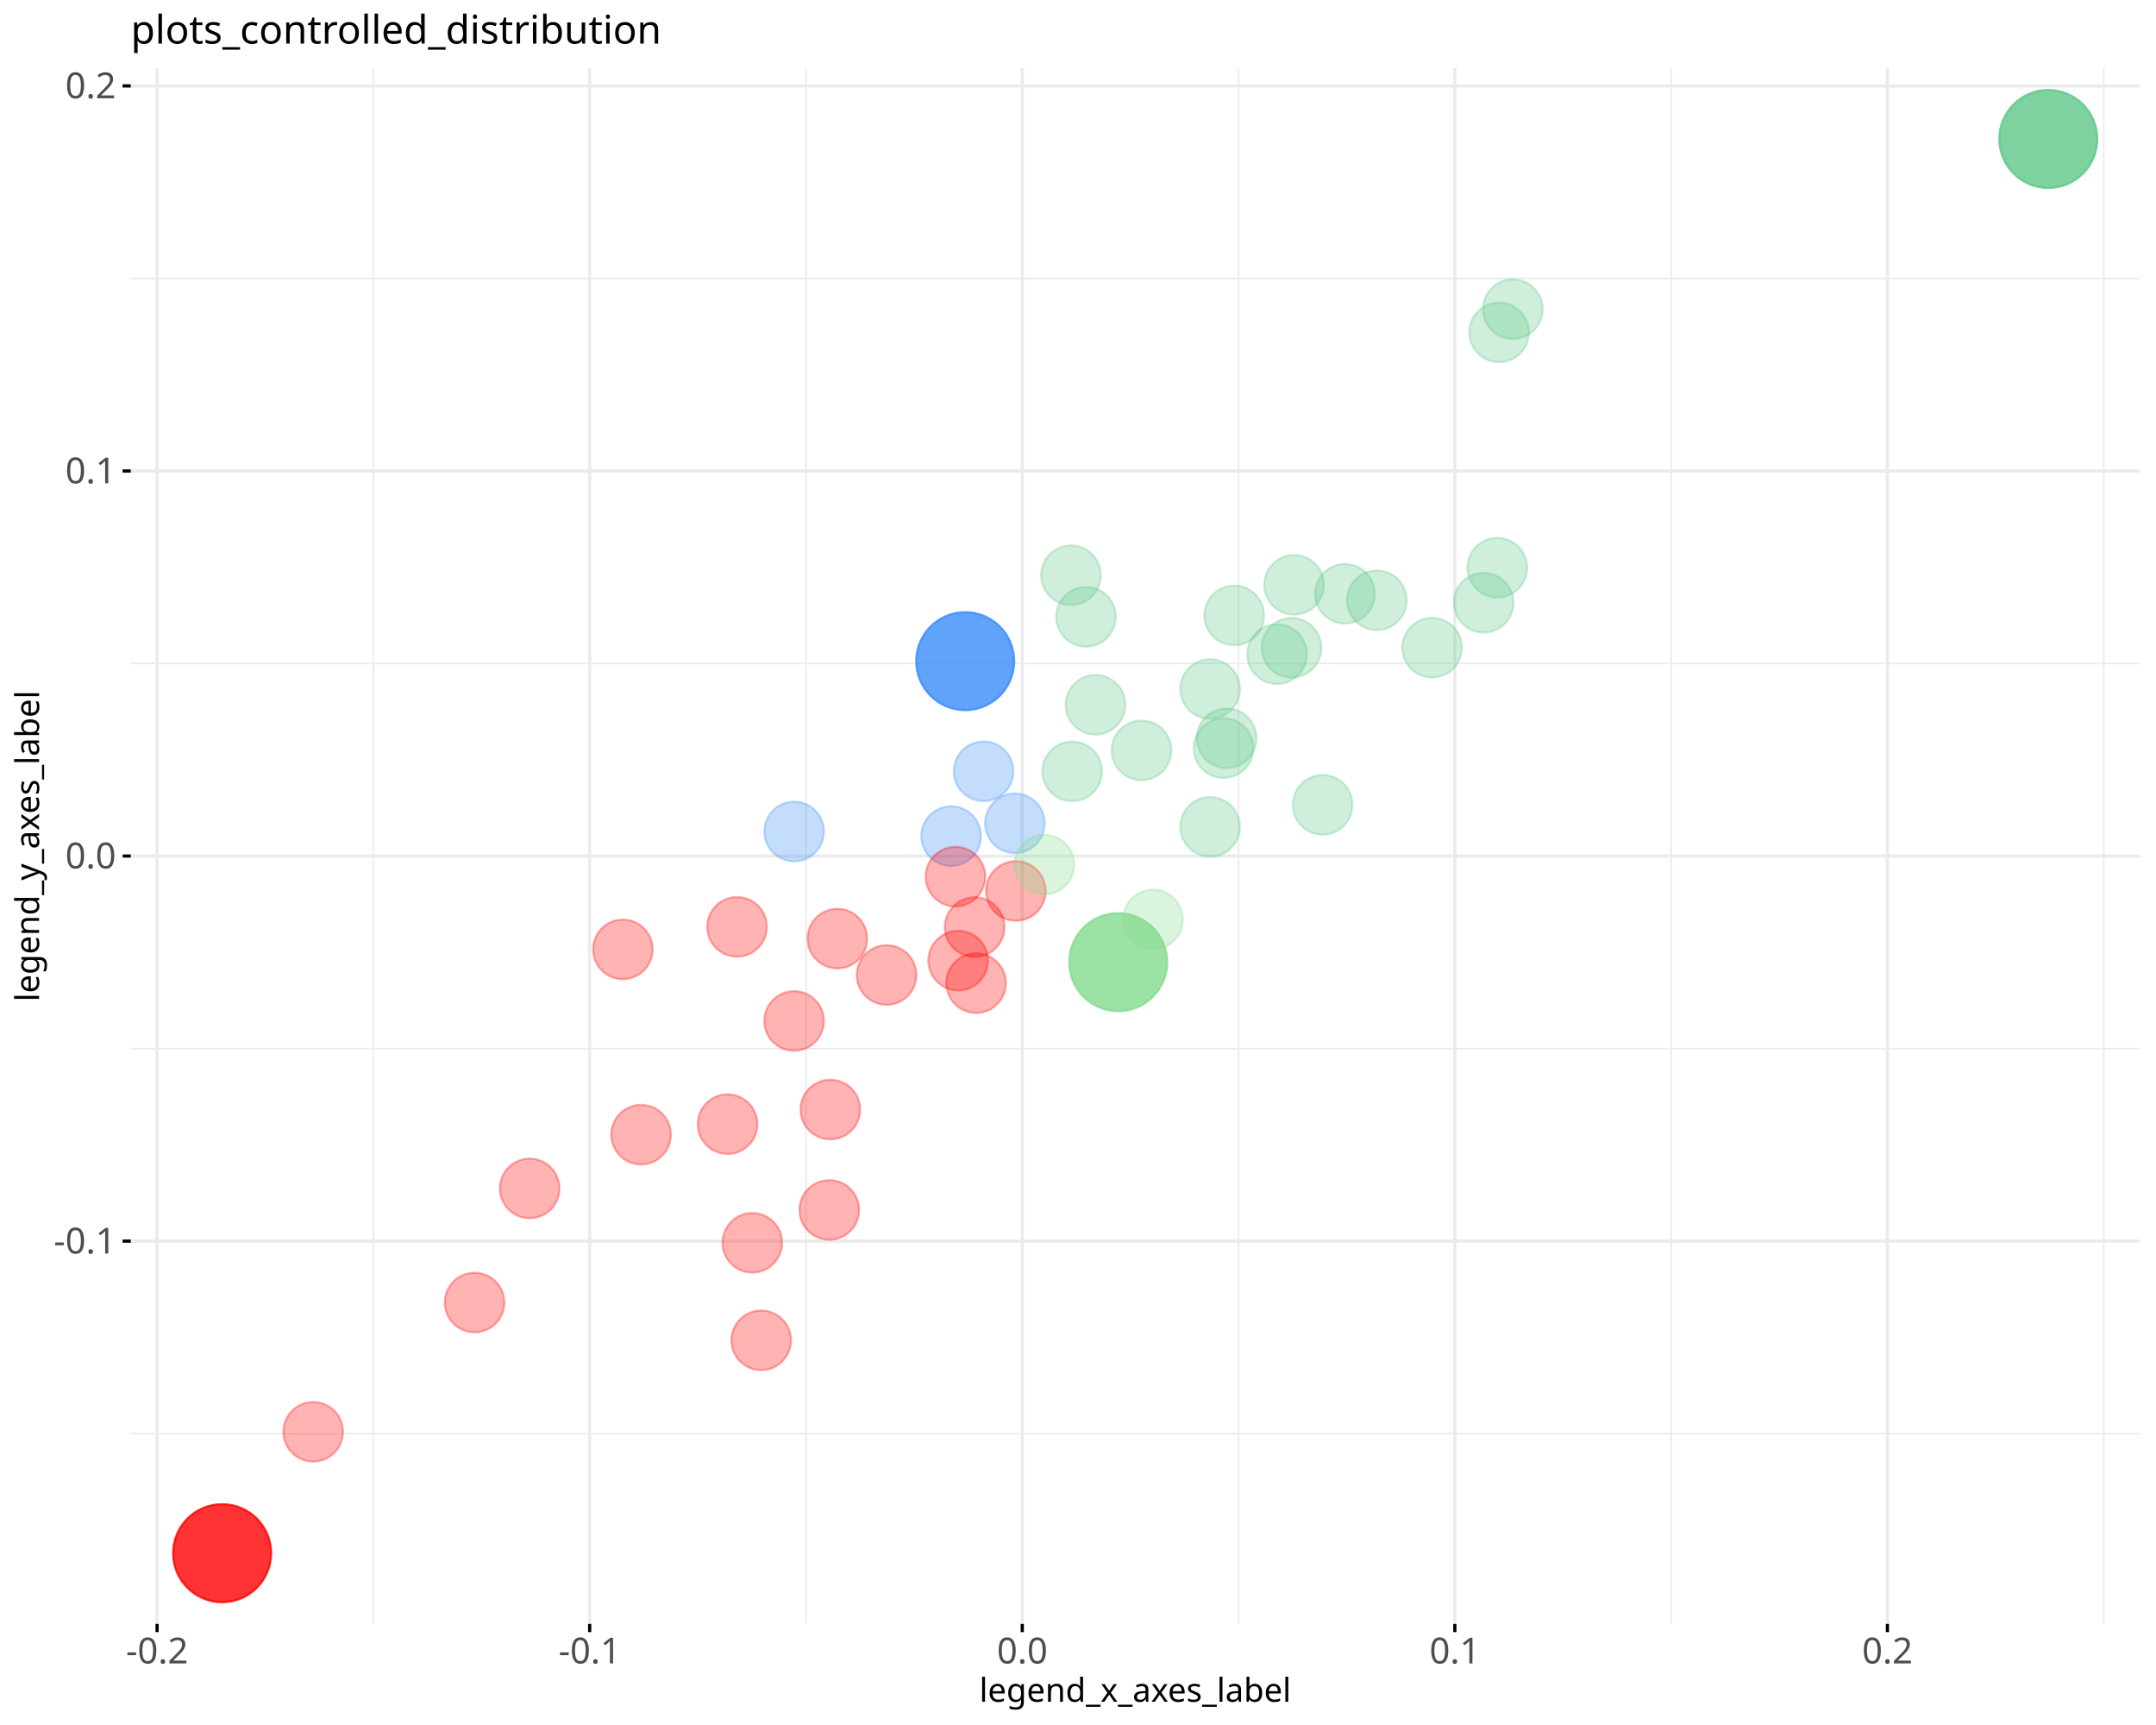
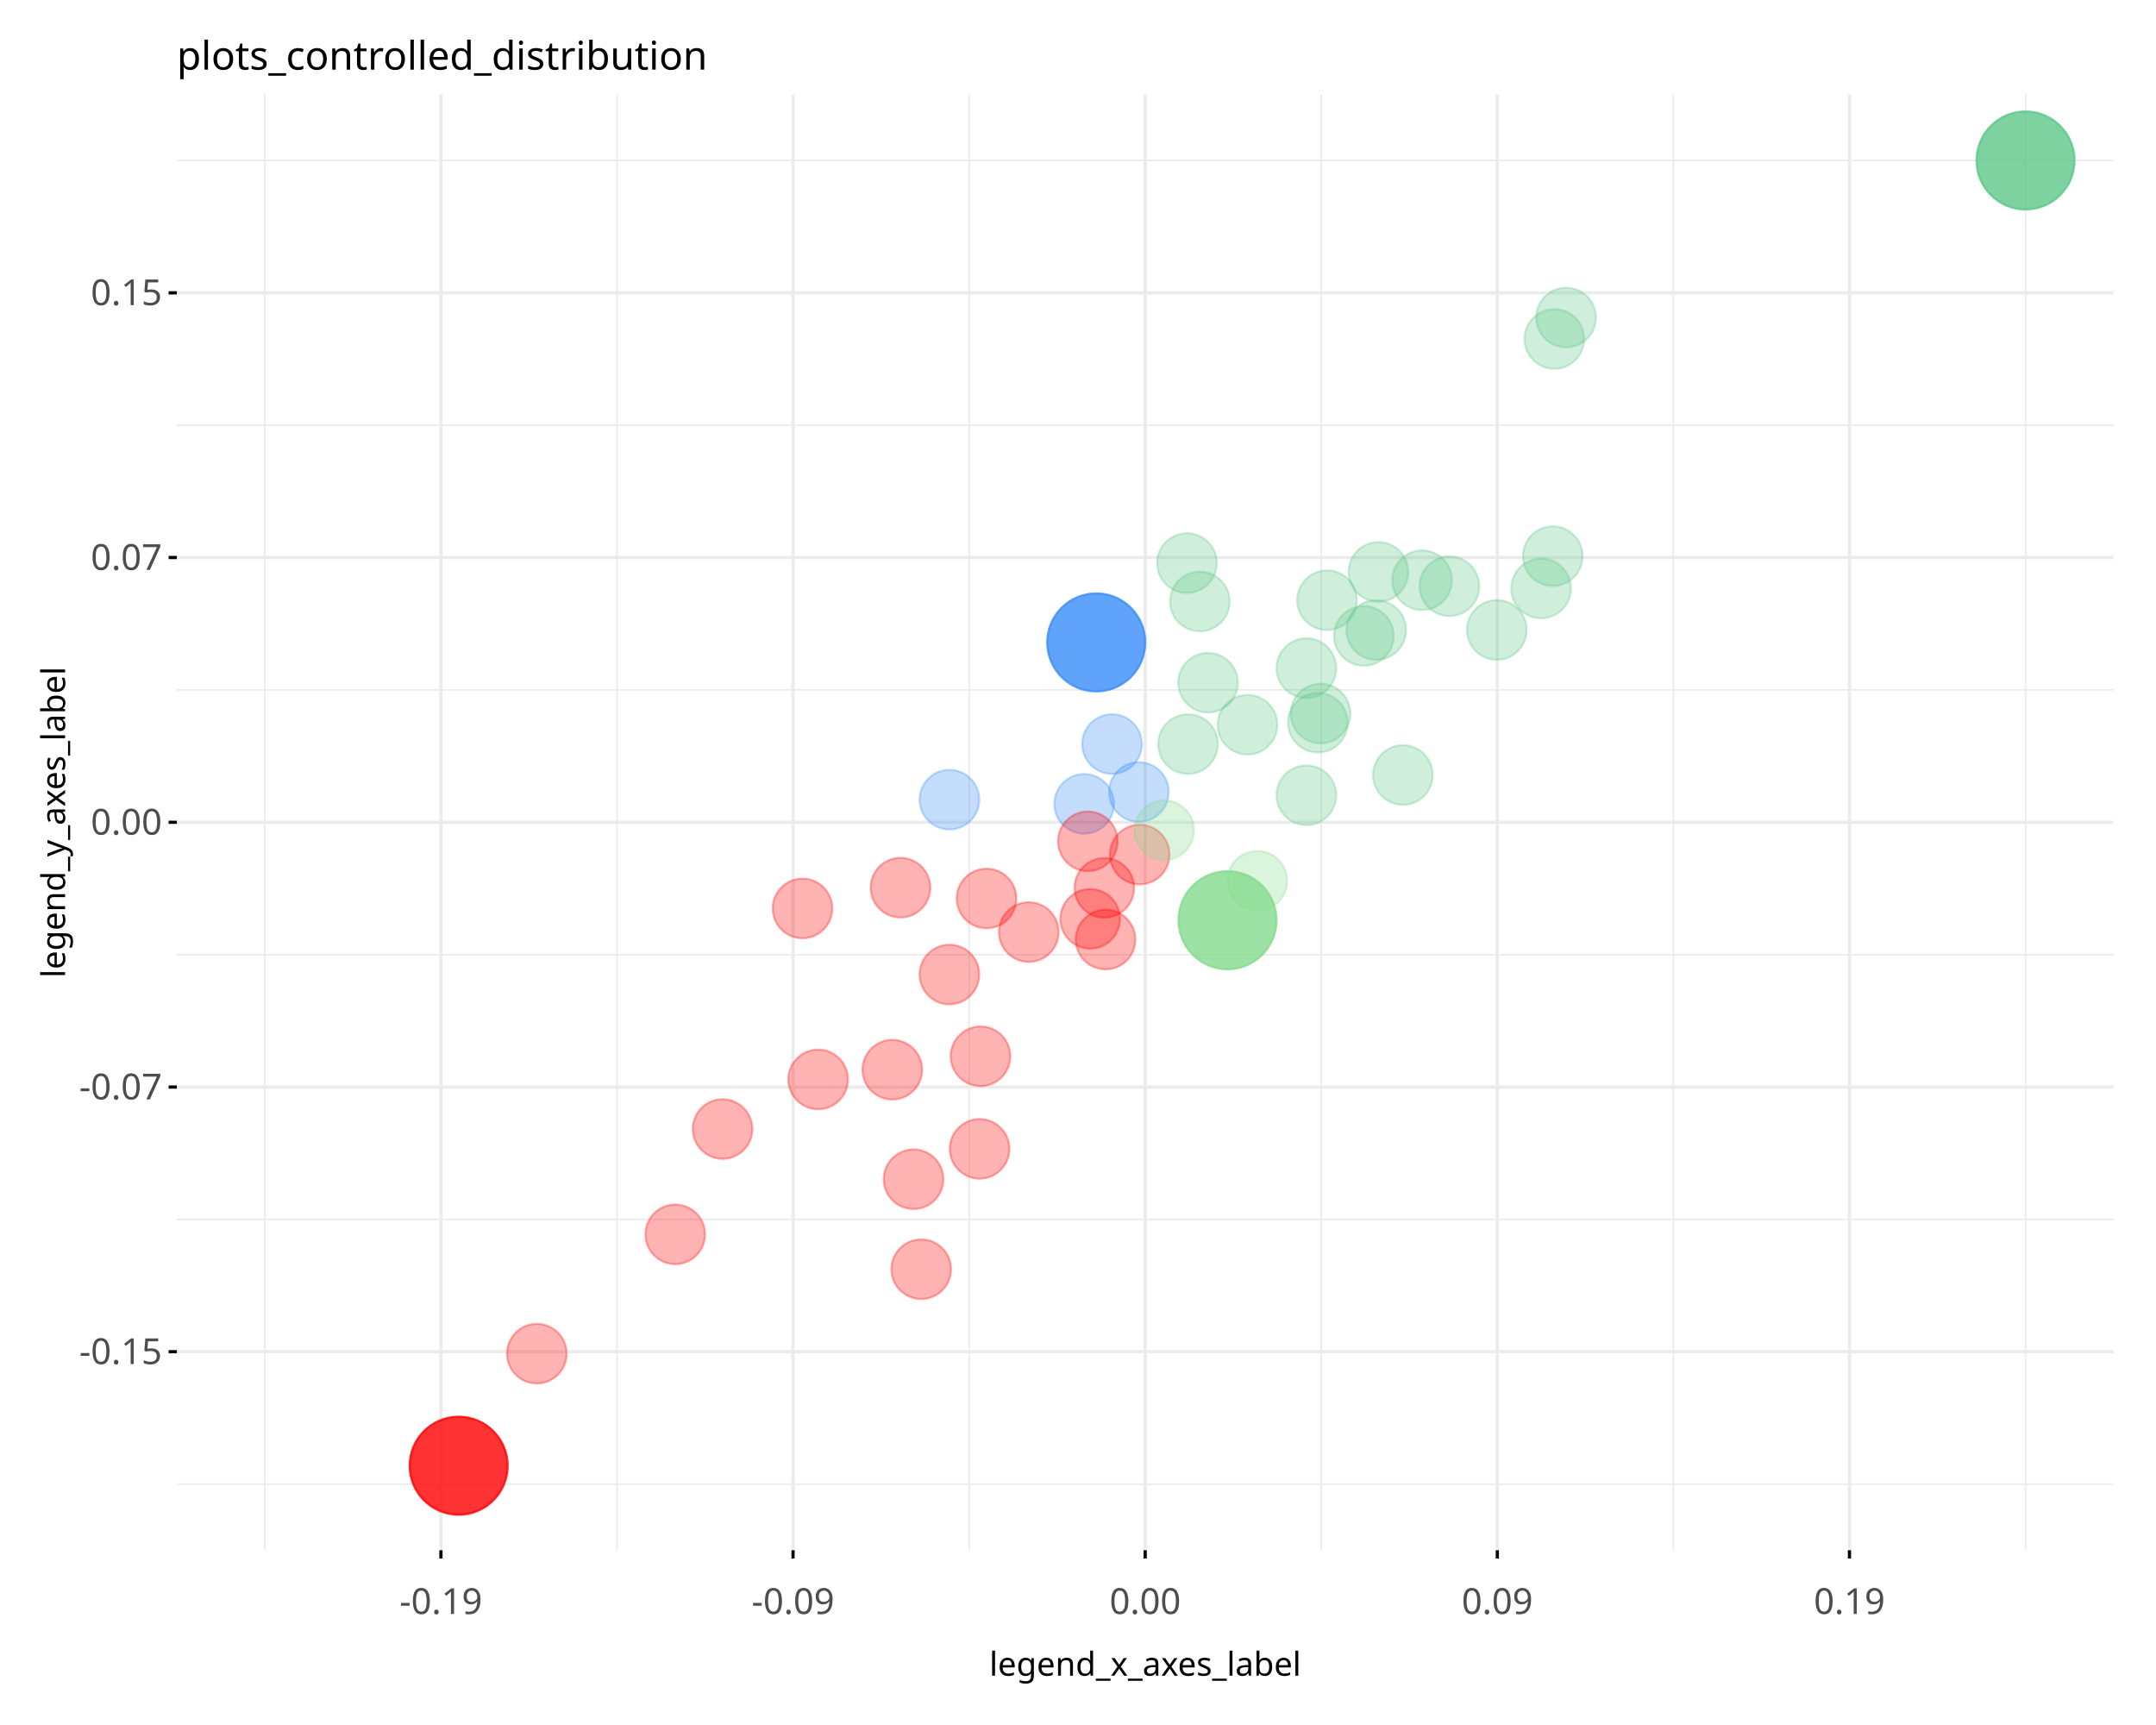
<svg xmlns="http://www.w3.org/2000/svg" class="svglite" data-engine-version="2.0" width="720.00pt" height="576.00pt" viewBox="0 0 720.00 576.00">
  <defs>
    <style type="text/css">
    .svglite line, .svglite polyline, .svglite polygon, .svglite path, .svglite rect, .svglite circle {
      fill: none;
      stroke: #000000;
      stroke-linecap: round;
      stroke-linejoin: round;
      stroke-miterlimit: 10.00;
    }
  </style>
  </defs>
  <rect width="100%" height="100%" style="stroke: none; fill: #FFFFFF;" />
  <defs>
    <clipPath id="cpMC4wMHw3MjAuMDB8MC4wMHw1NzYuMDA=">
      <rect x="0.00" y="0.00" width="720.00" height="576.00" />
    </clipPath>
  </defs>
  <g clip-path="url(#cpMC4wMHw3MjAuMDB8MC4wMHw1NzYuMDA=)">
- </g>
-   <defs>
-     <clipPath id="cpNDMuNjh8NzE0LjUyfDIyLjc4fDU0Mi4yNQ==">
-       <rect x="43.68" y="22.78" width="670.84" height="519.46" />
-     </clipPath>
-   </defs>
-   <g clip-path="url(#cpNDMuNjh8NzE0LjUyfDIyLjc4fDU0Mi4yNQ==)">
-     <polyline points="43.68,478.72 714.52,478.72 " style="stroke-width: 0.53; stroke: #EBEBEB; stroke-linecap: butt;" />
-     <polyline points="43.68,350.14 714.52,350.14 " style="stroke-width: 0.53; stroke: #EBEBEB; stroke-linecap: butt;" />
-     <polyline points="43.68,221.55 714.52,221.55 " style="stroke-width: 0.53; stroke: #EBEBEB; stroke-linecap: butt;" />
-     <polyline points="43.68,92.97 714.52,92.97 " style="stroke-width: 0.53; stroke: #EBEBEB; stroke-linecap: butt;" />
-     <polyline points="124.69,542.25 124.69,22.78 " style="stroke-width: 0.53; stroke: #EBEBEB; stroke-linecap: butt;" />
-     <polyline points="269.16,542.25 269.16,22.78 " style="stroke-width: 0.53; stroke: #EBEBEB; stroke-linecap: butt;" />
-     <polyline points="413.62,542.25 413.62,22.78 " style="stroke-width: 0.53; stroke: #EBEBEB; stroke-linecap: butt;" />
-     <polyline points="558.08,542.25 558.08,22.78 " style="stroke-width: 0.53; stroke: #EBEBEB; stroke-linecap: butt;" />
-     <polyline points="702.55,542.25 702.55,22.78 " style="stroke-width: 0.53; stroke: #EBEBEB; stroke-linecap: butt;" />
-     <polyline points="43.68,414.43 714.52,414.43 " style="stroke-width: 1.07; stroke: #EBEBEB; stroke-linecap: butt;" />
-     <polyline points="43.68,285.84 714.52,285.84 " style="stroke-width: 1.07; stroke: #EBEBEB; stroke-linecap: butt;" />
-     <polyline points="43.68,157.26 714.52,157.26 " style="stroke-width: 1.07; stroke: #EBEBEB; stroke-linecap: butt;" />
-     <polyline points="43.68,28.68 714.52,28.68 " style="stroke-width: 1.07; stroke: #EBEBEB; stroke-linecap: butt;" />
-     <polyline points="52.46,542.25 52.46,22.78 " style="stroke-width: 1.07; stroke: #EBEBEB; stroke-linecap: butt;" />
-     <polyline points="196.92,542.25 196.92,22.78 " style="stroke-width: 1.07; stroke: #EBEBEB; stroke-linecap: butt;" />
-     <polyline points="341.39,542.25 341.39,22.78 " style="stroke-width: 1.07; stroke: #EBEBEB; stroke-linecap: butt;" />
-     <polyline points="485.85,542.25 485.85,22.78 " style="stroke-width: 1.07; stroke: #EBEBEB; stroke-linecap: butt;" />
-     <polyline points="630.31,542.25 630.31,22.78 " style="stroke-width: 1.07; stroke: #EBEBEB; stroke-linecap: butt;" />
-     <circle cx="338.93" cy="274.90" r="9.96" style="stroke-width: 0.71; stroke: #398CF9; stroke-opacity: 0.30; fill: #398CF9; fill-opacity: 0.30;" />
-     <circle cx="265.20" cy="277.65" r="9.96" style="stroke-width: 0.71; stroke: #398CF9; stroke-opacity: 0.30; fill: #398CF9; fill-opacity: 0.30;" />
-     <circle cx="265.19" cy="340.92" r="9.96" style="stroke-width: 0.71; stroke: #FF0000; stroke-opacity: 0.30; fill: #FF0000; fill-opacity: 0.30;" />
-     <circle cx="277.29" cy="370.49" r="9.96" style="stroke-width: 0.71; stroke: #FF0000; stroke-opacity: 0.30; fill: #FF0000; fill-opacity: 0.30;" />
-     <circle cx="431.32" cy="216.30" r="9.96" style="stroke-width: 0.71; stroke: #5DC688; stroke-opacity: 0.30; fill: #5DC688; fill-opacity: 0.30;" />
-     <circle cx="449.16" cy="198.27" r="9.96" style="stroke-width: 0.71; stroke: #5DC688; stroke-opacity: 0.30; fill: #5DC688; fill-opacity: 0.30;" />
-     <circle cx="276.94" cy="404.01" r="9.96" style="stroke-width: 0.71; stroke: #FF0000; stroke-opacity: 0.30; fill: #FF0000; fill-opacity: 0.30;" />
-     <circle cx="404.12" cy="230.08" r="9.96" style="stroke-width: 0.71; stroke: #5DC688; stroke-opacity: 0.30; fill: #5DC688; fill-opacity: 0.30;" />
-     <circle cx="296.08" cy="325.57" r="9.96" style="stroke-width: 0.71; stroke: #FF0000; stroke-opacity: 0.30; fill: #FF0000; fill-opacity: 0.30;" />
-     <circle cx="385.03" cy="307.03" r="9.96" style="stroke-width: 0.71; stroke: #85DB8E; stroke-opacity: 0.30; fill: #85DB8E; fill-opacity: 0.30;" />
-     <circle cx="358.06" cy="257.56" r="9.96" style="stroke-width: 0.71; stroke: #5DC688; stroke-opacity: 0.30; fill: #5DC688; fill-opacity: 0.30;" />
-     <circle cx="404.13" cy="276.08" r="9.96" style="stroke-width: 0.71; stroke: #5DC688; stroke-opacity: 0.30; fill: #5DC688; fill-opacity: 0.30;" />
-     <circle cx="176.89" cy="396.83" r="9.96" style="stroke-width: 0.71; stroke: #FF0000; stroke-opacity: 0.30; fill: #FF0000; fill-opacity: 0.30;" />
-     <circle cx="495.47" cy="201.25" r="9.96" style="stroke-width: 0.71; stroke: #5DC688; stroke-opacity: 0.30; fill: #5DC688; fill-opacity: 0.30;" />
-     <circle cx="412.16" cy="205.50" r="9.96" style="stroke-width: 0.71; stroke: #5DC688; stroke-opacity: 0.30; fill: #5DC688; fill-opacity: 0.30;" />
-     <circle cx="317.63" cy="279.19" r="9.96" style="stroke-width: 0.71; stroke: #398CF9; stroke-opacity: 0.30; fill: #398CF9; fill-opacity: 0.30;" />
-     <circle cx="242.97" cy="375.37" r="9.96" style="stroke-width: 0.71; stroke: #FF0000; stroke-opacity: 0.30; fill: #FF0000; fill-opacity: 0.30;" />
-     <circle cx="381.21" cy="250.56" r="9.96" style="stroke-width: 0.71; stroke: #5DC688; stroke-opacity: 0.30; fill: #5DC688; fill-opacity: 0.30;" />
-     <circle cx="505.21" cy="103.23" r="9.96" style="stroke-width: 0.71; stroke: #5DC688; stroke-opacity: 0.30; fill: #5DC688; fill-opacity: 0.30;" />
-     <circle cx="478.24" cy="216.26" r="9.96" style="stroke-width: 0.71; stroke: #5DC688; stroke-opacity: 0.30; fill: #5DC688; fill-opacity: 0.30;" />
-     <circle cx="254.21" cy="447.55" r="9.96" style="stroke-width: 0.71; stroke: #FF0000; stroke-opacity: 0.30; fill: #FF0000; fill-opacity: 0.30;" />
-     <circle cx="214.09" cy="378.88" r="9.96" style="stroke-width: 0.71; stroke: #FF0000; stroke-opacity: 0.30; fill: #FF0000; fill-opacity: 0.30;" />
-     <circle cx="251.23" cy="414.98" r="9.96" style="stroke-width: 0.71; stroke: #FF0000; stroke-opacity: 0.30; fill: #FF0000; fill-opacity: 0.30;" />
-     <circle cx="339.25" cy="297.51" r="9.96" style="stroke-width: 0.71; stroke: #FF0000; stroke-opacity: 0.30; fill: #FF0000; fill-opacity: 0.30;" />
-     <circle cx="246.14" cy="309.49" r="9.96" style="stroke-width: 0.71; stroke: #FF0000; stroke-opacity: 0.30; fill: #FF0000; fill-opacity: 0.30;" />
-     <circle cx="158.48" cy="434.93" r="9.96" style="stroke-width: 0.71; stroke: #FF0000; stroke-opacity: 0.30; fill: #FF0000; fill-opacity: 0.30;" />
-     <circle cx="500.63" cy="110.99" r="9.96" style="stroke-width: 0.71; stroke: #5DC688; stroke-opacity: 0.30; fill: #5DC688; fill-opacity: 0.30;" />
-     <circle cx="432.16" cy="195.26" r="9.96" style="stroke-width: 0.71; stroke: #5DC688; stroke-opacity: 0.30; fill: #5DC688; fill-opacity: 0.30;" />
-     <circle cx="208.01" cy="317.01" r="9.96" style="stroke-width: 0.71; stroke: #FF0000; stroke-opacity: 0.30; fill: #FF0000; fill-opacity: 0.30;" />
-     <circle cx="325.97" cy="328.28" r="9.96" style="stroke-width: 0.71; stroke: #FF0000; stroke-opacity: 0.30; fill: #FF0000; fill-opacity: 0.30;" />
-     <circle cx="357.65" cy="192.08" r="9.96" style="stroke-width: 0.71; stroke: #5DC688; stroke-opacity: 0.30; fill: #5DC688; fill-opacity: 0.30;" />
-     <circle cx="328.48" cy="257.54" r="9.96" style="stroke-width: 0.71; stroke: #398CF9; stroke-opacity: 0.30; fill: #398CF9; fill-opacity: 0.30;" />
-     <circle cx="426.49" cy="218.42" r="9.96" style="stroke-width: 0.71; stroke: #5DC688; stroke-opacity: 0.30; fill: #5DC688; fill-opacity: 0.30;" />
-     <circle cx="409.64" cy="246.51" r="9.96" style="stroke-width: 0.71; stroke: #5DC688; stroke-opacity: 0.30; fill: #5DC688; fill-opacity: 0.30;" />
-     <circle cx="500.03" cy="189.56" r="9.96" style="stroke-width: 0.71; stroke: #5DC688; stroke-opacity: 0.30; fill: #5DC688; fill-opacity: 0.30;" />
-     <circle cx="362.68" cy="205.97" r="9.96" style="stroke-width: 0.71; stroke: #5DC688; stroke-opacity: 0.30; fill: #5DC688; fill-opacity: 0.30;" />
-     <circle cx="408.60" cy="249.80" r="9.96" style="stroke-width: 0.71; stroke: #5DC688; stroke-opacity: 0.30; fill: #5DC688; fill-opacity: 0.30;" />
-     <circle cx="104.59" cy="478.10" r="9.96" style="stroke-width: 0.71; stroke: #FF0000; stroke-opacity: 0.30; fill: #FF0000; fill-opacity: 0.30;" />
-     <circle cx="441.69" cy="268.74" r="9.96" style="stroke-width: 0.71; stroke: #5DC688; stroke-opacity: 0.30; fill: #5DC688; fill-opacity: 0.30;" />
-     <circle cx="348.76" cy="288.73" r="9.96" style="stroke-width: 0.71; stroke: #85DB8E; stroke-opacity: 0.30; fill: #85DB8E; fill-opacity: 0.30;" />
-     <circle cx="319.98" cy="320.77" r="9.96" style="stroke-width: 0.71; stroke: #FF0000; stroke-opacity: 0.30; fill: #FF0000; fill-opacity: 0.30;" />
-     <circle cx="279.63" cy="313.41" r="9.96" style="stroke-width: 0.71; stroke: #FF0000; stroke-opacity: 0.30; fill: #FF0000; fill-opacity: 0.30;" />
-     <circle cx="325.49" cy="309.57" r="9.96" style="stroke-width: 0.71; stroke: #FF0000; stroke-opacity: 0.30; fill: #FF0000; fill-opacity: 0.30;" />
-     <circle cx="459.80" cy="200.43" r="9.96" style="stroke-width: 0.71; stroke: #5DC688; stroke-opacity: 0.30; fill: #5DC688; fill-opacity: 0.30;" />
-     <circle cx="319.07" cy="292.73" r="9.96" style="stroke-width: 0.71; stroke: #FF0000; stroke-opacity: 0.30; fill: #FF0000; fill-opacity: 0.30;" />
-     <circle cx="365.85" cy="235.34" r="9.96" style="stroke-width: 0.71; stroke: #5DC688; stroke-opacity: 0.30; fill: #5DC688; fill-opacity: 0.30;" />
-     <circle cx="322.33" cy="220.77" r="16.36" style="stroke-width: 0.71; stroke: #398CF9; stroke-opacity: 0.80; fill: #398CF9; fill-opacity: 0.80;" />
-     <circle cx="684.03" cy="46.40" r="16.36" style="stroke-width: 0.71; stroke: #5DC688; stroke-opacity: 0.80; fill: #5DC688; fill-opacity: 0.80;" />
-     <circle cx="74.18" cy="518.63" r="16.36" style="stroke-width: 0.71; stroke: #FF0000; stroke-opacity: 0.80; fill: #FF0000; fill-opacity: 0.80;" />
-     <circle cx="373.43" cy="321.28" r="16.36" style="stroke-width: 0.71; stroke: #85DB8E; stroke-opacity: 0.80; fill: #85DB8E; fill-opacity: 0.80;" />
-   </g>
-   <g clip-path="url(#cpMC4wMHw3MjAuMDB8MC4wMHw1NzYuMDA=)">
-     <text x="38.75" y="418.56" text-anchor="end" style="font-size: 12.00px; fill: #4D4D4D; font-family: sans;" textLength="20.68px" lengthAdjust="spacingAndGlyphs">-0.1</text>
-     <text x="38.75" y="289.97" text-anchor="end" style="font-size: 12.00px; fill: #4D4D4D; font-family: sans;" textLength="16.68px" lengthAdjust="spacingAndGlyphs">0.0</text>
-     <text x="38.75" y="161.39" text-anchor="end" style="font-size: 12.00px; fill: #4D4D4D; font-family: sans;" textLength="16.68px" lengthAdjust="spacingAndGlyphs">0.1</text>
-     <text x="38.75" y="32.81" text-anchor="end" style="font-size: 12.00px; fill: #4D4D4D; font-family: sans;" textLength="16.68px" lengthAdjust="spacingAndGlyphs">0.2</text>
-     <polyline points="40.94,414.43 43.68,414.43 " style="stroke-width: 1.07; stroke-linecap: butt;" />
-     <polyline points="40.94,285.84 43.68,285.84 " style="stroke-width: 1.07; stroke-linecap: butt;" />
-     <polyline points="40.94,157.26 43.68,157.26 " style="stroke-width: 1.07; stroke-linecap: butt;" />
-     <polyline points="40.94,28.68 43.68,28.68 " style="stroke-width: 1.07; stroke-linecap: butt;" />
-     <polyline points="52.46,544.99 52.46,542.25 " style="stroke-width: 1.07; stroke-linecap: butt;" />
-     <polyline points="196.92,544.99 196.92,542.25 " style="stroke-width: 1.07; stroke-linecap: butt;" />
-     <polyline points="341.39,544.99 341.39,542.25 " style="stroke-width: 1.07; stroke-linecap: butt;" />
-     <polyline points="485.85,544.99 485.85,542.25 " style="stroke-width: 1.07; stroke-linecap: butt;" />
-     <polyline points="630.31,544.99 630.31,542.25 " style="stroke-width: 1.07; stroke-linecap: butt;" />
-     <text x="52.46" y="555.44" text-anchor="middle" style="font-size: 12.00px; fill: #4D4D4D; font-family: sans;" textLength="20.68px" lengthAdjust="spacingAndGlyphs">-0.2</text>
-     <text x="196.92" y="555.44" text-anchor="middle" style="font-size: 12.00px; fill: #4D4D4D; font-family: sans;" textLength="20.68px" lengthAdjust="spacingAndGlyphs">-0.1</text>
-     <text x="341.39" y="555.44" text-anchor="middle" style="font-size: 12.00px; fill: #4D4D4D; font-family: sans;" textLength="16.68px" lengthAdjust="spacingAndGlyphs">0.0</text>
-     <text x="485.85" y="555.44" text-anchor="middle" style="font-size: 12.00px; fill: #4D4D4D; font-family: sans;" textLength="16.68px" lengthAdjust="spacingAndGlyphs">0.1</text>
-     <text x="630.31" y="555.44" text-anchor="middle" style="font-size: 12.00px; fill: #4D4D4D; font-family: sans;" textLength="16.68px" lengthAdjust="spacingAndGlyphs">0.2</text>
-     <text x="379.10" y="568.24" text-anchor="middle" style="font-size: 11.00px; font-family: sans;" textLength="103.38px" lengthAdjust="spacingAndGlyphs">legend_x_axes_label</text>
-     <text transform="translate(13.05,282.51) rotate(-90)" text-anchor="middle" style="font-size: 11.00px; font-family: sans;" textLength="103.38px" lengthAdjust="spacingAndGlyphs">legend_y_axes_label</text>
-     <text x="43.68" y="14.56" style="font-size: 13.20px; font-family: sans;" textLength="163.64px" lengthAdjust="spacingAndGlyphs">plots_controlled_distribution</text>
+     <polyline points="59.05,495.56 705.83,495.56 " style="stroke-width: 0.53; stroke: #EBEBEB; stroke-linecap: butt;" />
+     <polyline points="59.05,407.17 705.83,407.17 " style="stroke-width: 0.53; stroke: #EBEBEB; stroke-linecap: butt;" />
+     <polyline points="59.05,318.77 705.83,318.77 " style="stroke-width: 0.53; stroke: #EBEBEB; stroke-linecap: butt;" />
+     <polyline points="59.05,230.37 705.83,230.37 " style="stroke-width: 0.53; stroke: #EBEBEB; stroke-linecap: butt;" />
+     <polyline points="59.05,141.97 705.83,141.97 " style="stroke-width: 0.53; stroke: #EBEBEB; stroke-linecap: butt;" />
+     <polyline points="59.05,53.58 705.83,53.58 " style="stroke-width: 0.53; stroke: #EBEBEB; stroke-linecap: butt;" />
+     <polyline points="88.45,517.66 88.45,31.48 " style="stroke-width: 0.53; stroke: #EBEBEB; stroke-linecap: butt;" />
+     <polyline points="206.05,517.66 206.05,31.48 " style="stroke-width: 0.53; stroke: #EBEBEB; stroke-linecap: butt;" />
+     <polyline points="323.64,517.66 323.64,31.48 " style="stroke-width: 0.53; stroke: #EBEBEB; stroke-linecap: butt;" />
+     <polyline points="441.24,517.66 441.24,31.48 " style="stroke-width: 0.53; stroke: #EBEBEB; stroke-linecap: butt;" />
+     <polyline points="558.83,517.66 558.83,31.48 " style="stroke-width: 0.53; stroke: #EBEBEB; stroke-linecap: butt;" />
+     <polyline points="676.43,517.66 676.43,31.48 " style="stroke-width: 0.53; stroke: #EBEBEB; stroke-linecap: butt;" />
+     <polyline points="59.05,451.36 705.83,451.36 " style="stroke-width: 1.07; stroke: #EBEBEB; stroke-linecap: butt;" />
+     <polyline points="59.05,362.97 705.83,362.97 " style="stroke-width: 1.07; stroke: #EBEBEB; stroke-linecap: butt;" />
+     <polyline points="59.05,274.57 705.83,274.57 " style="stroke-width: 1.07; stroke: #EBEBEB; stroke-linecap: butt;" />
+     <polyline points="59.05,186.17 705.83,186.17 " style="stroke-width: 1.07; stroke: #EBEBEB; stroke-linecap: butt;" />
+     <polyline points="59.05,97.78 705.83,97.78 " style="stroke-width: 1.07; stroke: #EBEBEB; stroke-linecap: butt;" />
+     <polyline points="147.25,517.66 147.25,31.48 " style="stroke-width: 1.07; stroke: #EBEBEB; stroke-linecap: butt;" />
+     <polyline points="264.84,517.66 264.84,31.48 " style="stroke-width: 1.07; stroke: #EBEBEB; stroke-linecap: butt;" />
+     <polyline points="382.44,517.66 382.44,31.48 " style="stroke-width: 1.07; stroke: #EBEBEB; stroke-linecap: butt;" />
+     <polyline points="500.03,517.66 500.03,31.48 " style="stroke-width: 1.07; stroke: #EBEBEB; stroke-linecap: butt;" />
+     <polyline points="617.63,517.66 617.63,31.48 " style="stroke-width: 1.07; stroke: #EBEBEB; stroke-linecap: butt;" />
+     <circle cx="380.33" cy="264.47" r="9.96" style="stroke-width: 0.71; stroke: #398CF9; stroke-opacity: 0.30; fill: #398CF9; fill-opacity: 0.30;" />
+     <circle cx="317.07" cy="267.01" r="9.96" style="stroke-width: 0.71; stroke: #398CF9; stroke-opacity: 0.30; fill: #398CF9; fill-opacity: 0.30;" />
+     <circle cx="317.06" cy="325.40" r="9.96" style="stroke-width: 0.71; stroke: #FF0000; stroke-opacity: 0.30; fill: #FF0000; fill-opacity: 0.30;" />
+     <circle cx="327.44" cy="352.70" r="9.96" style="stroke-width: 0.71; stroke: #FF0000; stroke-opacity: 0.30; fill: #FF0000; fill-opacity: 0.30;" />
+     <circle cx="459.60" cy="210.38" r="9.96" style="stroke-width: 0.71; stroke: #5DC688; stroke-opacity: 0.30; fill: #5DC688; fill-opacity: 0.30;" />
+     <circle cx="474.91" cy="193.74" r="9.96" style="stroke-width: 0.71; stroke: #5DC688; stroke-opacity: 0.30; fill: #5DC688; fill-opacity: 0.30;" />
+     <circle cx="327.14" cy="383.62" r="9.96" style="stroke-width: 0.71; stroke: #FF0000; stroke-opacity: 0.30; fill: #FF0000; fill-opacity: 0.30;" />
+     <circle cx="436.27" cy="223.10" r="9.96" style="stroke-width: 0.71; stroke: #5DC688; stroke-opacity: 0.30; fill: #5DC688; fill-opacity: 0.30;" />
+     <circle cx="343.56" cy="311.23" r="9.96" style="stroke-width: 0.71; stroke: #FF0000; stroke-opacity: 0.30; fill: #FF0000; fill-opacity: 0.30;" />
+     <circle cx="419.89" cy="294.12" r="9.96" style="stroke-width: 0.71; stroke: #85DB8E; stroke-opacity: 0.30; fill: #85DB8E; fill-opacity: 0.30;" />
+     <circle cx="396.74" cy="248.47" r="9.96" style="stroke-width: 0.71; stroke: #5DC688; stroke-opacity: 0.30; fill: #5DC688; fill-opacity: 0.30;" />
+     <circle cx="436.28" cy="265.56" r="9.96" style="stroke-width: 0.71; stroke: #5DC688; stroke-opacity: 0.30; fill: #5DC688; fill-opacity: 0.30;" />
+     <circle cx="241.30" cy="377.00" r="9.96" style="stroke-width: 0.71; stroke: #FF0000; stroke-opacity: 0.30; fill: #FF0000; fill-opacity: 0.30;" />
+     <circle cx="514.64" cy="196.49" r="9.96" style="stroke-width: 0.71; stroke: #5DC688; stroke-opacity: 0.30; fill: #5DC688; fill-opacity: 0.30;" />
+     <circle cx="443.17" cy="200.42" r="9.96" style="stroke-width: 0.71; stroke: #5DC688; stroke-opacity: 0.30; fill: #5DC688; fill-opacity: 0.30;" />
+     <circle cx="362.05" cy="268.43" r="9.96" style="stroke-width: 0.71; stroke: #398CF9; stroke-opacity: 0.30; fill: #398CF9; fill-opacity: 0.30;" />
+     <circle cx="297.99" cy="357.19" r="9.96" style="stroke-width: 0.71; stroke: #FF0000; stroke-opacity: 0.30; fill: #FF0000; fill-opacity: 0.30;" />
+     <circle cx="416.61" cy="242.01" r="9.96" style="stroke-width: 0.71; stroke: #5DC688; stroke-opacity: 0.30; fill: #5DC688; fill-opacity: 0.30;" />
+     <circle cx="523.00" cy="106.03" r="9.96" style="stroke-width: 0.71; stroke: #5DC688; stroke-opacity: 0.30; fill: #5DC688; fill-opacity: 0.30;" />
+     <circle cx="499.86" cy="210.35" r="9.96" style="stroke-width: 0.71; stroke: #5DC688; stroke-opacity: 0.30; fill: #5DC688; fill-opacity: 0.30;" />
+     <circle cx="307.64" cy="423.81" r="9.96" style="stroke-width: 0.71; stroke: #FF0000; stroke-opacity: 0.30; fill: #FF0000; fill-opacity: 0.30;" />
+     <circle cx="273.22" cy="360.43" r="9.96" style="stroke-width: 0.71; stroke: #FF0000; stroke-opacity: 0.30; fill: #FF0000; fill-opacity: 0.30;" />
+     <circle cx="305.08" cy="393.75" r="9.96" style="stroke-width: 0.71; stroke: #FF0000; stroke-opacity: 0.30; fill: #FF0000; fill-opacity: 0.30;" />
+     <circle cx="380.60" cy="285.34" r="9.96" style="stroke-width: 0.71; stroke: #FF0000; stroke-opacity: 0.30; fill: #FF0000; fill-opacity: 0.30;" />
+     <circle cx="300.72" cy="296.40" r="9.96" style="stroke-width: 0.71; stroke: #FF0000; stroke-opacity: 0.30; fill: #FF0000; fill-opacity: 0.30;" />
+     <circle cx="225.50" cy="412.17" r="9.96" style="stroke-width: 0.71; stroke: #FF0000; stroke-opacity: 0.30; fill: #FF0000; fill-opacity: 0.30;" />
+     <circle cx="519.07" cy="113.19" r="9.96" style="stroke-width: 0.71; stroke: #5DC688; stroke-opacity: 0.30; fill: #5DC688; fill-opacity: 0.30;" />
+     <circle cx="460.33" cy="190.96" r="9.96" style="stroke-width: 0.71; stroke: #5DC688; stroke-opacity: 0.30; fill: #5DC688; fill-opacity: 0.30;" />
+     <circle cx="268.00" cy="303.34" r="9.96" style="stroke-width: 0.71; stroke: #FF0000; stroke-opacity: 0.30; fill: #FF0000; fill-opacity: 0.30;" />
+     <circle cx="369.21" cy="313.73" r="9.96" style="stroke-width: 0.71; stroke: #FF0000; stroke-opacity: 0.30; fill: #FF0000; fill-opacity: 0.30;" />
+     <circle cx="396.39" cy="188.03" r="9.96" style="stroke-width: 0.71; stroke: #5DC688; stroke-opacity: 0.30; fill: #5DC688; fill-opacity: 0.30;" />
+     <circle cx="371.36" cy="248.45" r="9.96" style="stroke-width: 0.71; stroke: #398CF9; stroke-opacity: 0.30; fill: #398CF9; fill-opacity: 0.30;" />
+     <circle cx="455.46" cy="212.34" r="9.96" style="stroke-width: 0.71; stroke: #5DC688; stroke-opacity: 0.30; fill: #5DC688; fill-opacity: 0.30;" />
+     <circle cx="441.00" cy="238.27" r="9.96" style="stroke-width: 0.71; stroke: #5DC688; stroke-opacity: 0.30; fill: #5DC688; fill-opacity: 0.30;" />
+     <circle cx="518.55" cy="185.71" r="9.96" style="stroke-width: 0.71; stroke: #5DC688; stroke-opacity: 0.30; fill: #5DC688; fill-opacity: 0.30;" />
+     <circle cx="400.70" cy="200.85" r="9.96" style="stroke-width: 0.71; stroke: #5DC688; stroke-opacity: 0.30; fill: #5DC688; fill-opacity: 0.30;" />
+     <circle cx="440.11" cy="241.30" r="9.96" style="stroke-width: 0.71; stroke: #5DC688; stroke-opacity: 0.30; fill: #5DC688; fill-opacity: 0.30;" />
+     <circle cx="179.27" cy="452.01" r="9.96" style="stroke-width: 0.71; stroke: #FF0000; stroke-opacity: 0.30; fill: #FF0000; fill-opacity: 0.30;" />
+     <circle cx="468.50" cy="258.78" r="9.96" style="stroke-width: 0.71; stroke: #5DC688; stroke-opacity: 0.30; fill: #5DC688; fill-opacity: 0.30;" />
+     <circle cx="388.76" cy="277.23" r="9.96" style="stroke-width: 0.71; stroke: #85DB8E; stroke-opacity: 0.30; fill: #85DB8E; fill-opacity: 0.30;" />
+     <circle cx="364.07" cy="306.81" r="9.96" style="stroke-width: 0.71; stroke: #FF0000; stroke-opacity: 0.30; fill: #FF0000; fill-opacity: 0.30;" />
+     <circle cx="329.45" cy="300.01" r="9.96" style="stroke-width: 0.71; stroke: #FF0000; stroke-opacity: 0.30; fill: #FF0000; fill-opacity: 0.30;" />
+     <circle cx="368.80" cy="296.47" r="9.96" style="stroke-width: 0.71; stroke: #FF0000; stroke-opacity: 0.30; fill: #FF0000; fill-opacity: 0.30;" />
+     <circle cx="484.04" cy="195.74" r="9.96" style="stroke-width: 0.71; stroke: #5DC688; stroke-opacity: 0.30; fill: #5DC688; fill-opacity: 0.30;" />
+     <circle cx="363.29" cy="280.93" r="9.96" style="stroke-width: 0.71; stroke: #FF0000; stroke-opacity: 0.30; fill: #FF0000; fill-opacity: 0.30;" />
+     <circle cx="403.43" cy="227.96" r="9.96" style="stroke-width: 0.71; stroke: #5DC688; stroke-opacity: 0.30; fill: #5DC688; fill-opacity: 0.30;" />
+     <circle cx="366.09" cy="214.51" r="16.36" style="stroke-width: 0.71; stroke: #398CF9; stroke-opacity: 0.80; fill: #398CF9; fill-opacity: 0.80;" />
+     <circle cx="676.43" cy="53.58" r="16.36" style="stroke-width: 0.71; stroke: #5DC688; stroke-opacity: 0.80; fill: #5DC688; fill-opacity: 0.80;" />
+     <circle cx="153.17" cy="489.42" r="16.36" style="stroke-width: 0.71; stroke: #FF0000; stroke-opacity: 0.80; fill: #FF0000; fill-opacity: 0.80;" />
+     <circle cx="409.93" cy="307.28" r="16.36" style="stroke-width: 0.71; stroke: #85DB8E; stroke-opacity: 0.80; fill: #85DB8E; fill-opacity: 0.80;" />
+     <text x="54.12" y="455.49" text-anchor="end" style="font-size: 12.00px; fill: #4D4D4D; font-family: sans;" textLength="27.35px" lengthAdjust="spacingAndGlyphs">-0.15</text>
+     <text x="54.12" y="367.10" text-anchor="end" style="font-size: 12.00px; fill: #4D4D4D; font-family: sans;" textLength="27.35px" lengthAdjust="spacingAndGlyphs">-0.07</text>
+     <text x="54.12" y="278.70" text-anchor="end" style="font-size: 12.00px; fill: #4D4D4D; font-family: sans;" textLength="23.36px" lengthAdjust="spacingAndGlyphs">0.00</text>
+     <text x="54.12" y="190.30" text-anchor="end" style="font-size: 12.00px; fill: #4D4D4D; font-family: sans;" textLength="23.36px" lengthAdjust="spacingAndGlyphs">0.07</text>
+     <text x="54.12" y="101.90" text-anchor="end" style="font-size: 12.00px; fill: #4D4D4D; font-family: sans;" textLength="23.36px" lengthAdjust="spacingAndGlyphs">0.15</text>
+     <polyline points="56.31,451.36 59.05,451.36 " style="stroke-width: 1.07; stroke-linecap: butt;" />
+     <polyline points="56.31,362.97 59.05,362.97 " style="stroke-width: 1.07; stroke-linecap: butt;" />
+     <polyline points="56.31,274.57 59.05,274.57 " style="stroke-width: 1.07; stroke-linecap: butt;" />
+     <polyline points="56.31,186.17 59.05,186.17 " style="stroke-width: 1.07; stroke-linecap: butt;" />
+     <polyline points="56.31,97.78 59.05,97.78 " style="stroke-width: 1.07; stroke-linecap: butt;" />
+     <polyline points="147.25,520.40 147.25,517.66 " style="stroke-width: 1.07; stroke-linecap: butt;" />
+     <polyline points="264.84,520.40 264.84,517.66 " style="stroke-width: 1.07; stroke-linecap: butt;" />
+     <polyline points="382.44,520.40 382.44,517.66 " style="stroke-width: 1.07; stroke-linecap: butt;" />
+     <polyline points="500.03,520.40 500.03,517.66 " style="stroke-width: 1.07; stroke-linecap: butt;" />
+     <polyline points="617.63,520.40 617.63,517.66 " style="stroke-width: 1.07; stroke-linecap: butt;" />
+     <text x="147.25" y="538.92" text-anchor="middle" style="font-size: 12.00px; fill: #4D4D4D; font-family: sans;" textLength="27.35px" lengthAdjust="spacingAndGlyphs">-0.19</text>
+     <text x="264.84" y="538.92" text-anchor="middle" style="font-size: 12.00px; fill: #4D4D4D; font-family: sans;" textLength="27.35px" lengthAdjust="spacingAndGlyphs">-0.09</text>
+     <text x="382.44" y="538.92" text-anchor="middle" style="font-size: 12.00px; fill: #4D4D4D; font-family: sans;" textLength="23.36px" lengthAdjust="spacingAndGlyphs">0.00</text>
+     <text x="500.03" y="538.92" text-anchor="middle" style="font-size: 12.00px; fill: #4D4D4D; font-family: sans;" textLength="23.36px" lengthAdjust="spacingAndGlyphs">0.09</text>
+     <text x="617.63" y="538.92" text-anchor="middle" style="font-size: 12.00px; fill: #4D4D4D; font-family: sans;" textLength="23.36px" lengthAdjust="spacingAndGlyphs">0.19</text>
+     <text x="382.44" y="559.54" text-anchor="middle" style="font-size: 11.00px; font-family: sans;" textLength="103.38px" lengthAdjust="spacingAndGlyphs">legend_x_axes_label</text>
+     <text transform="translate(21.74,274.57) rotate(-90)" text-anchor="middle" style="font-size: 11.00px; font-family: sans;" textLength="103.38px" lengthAdjust="spacingAndGlyphs">legend_y_axes_label</text>
+     <text x="59.05" y="23.26" style="font-size: 13.20px; font-family: sans;" textLength="163.64px" lengthAdjust="spacingAndGlyphs">plots_controlled_distribution</text>
  </g>
</svg>
